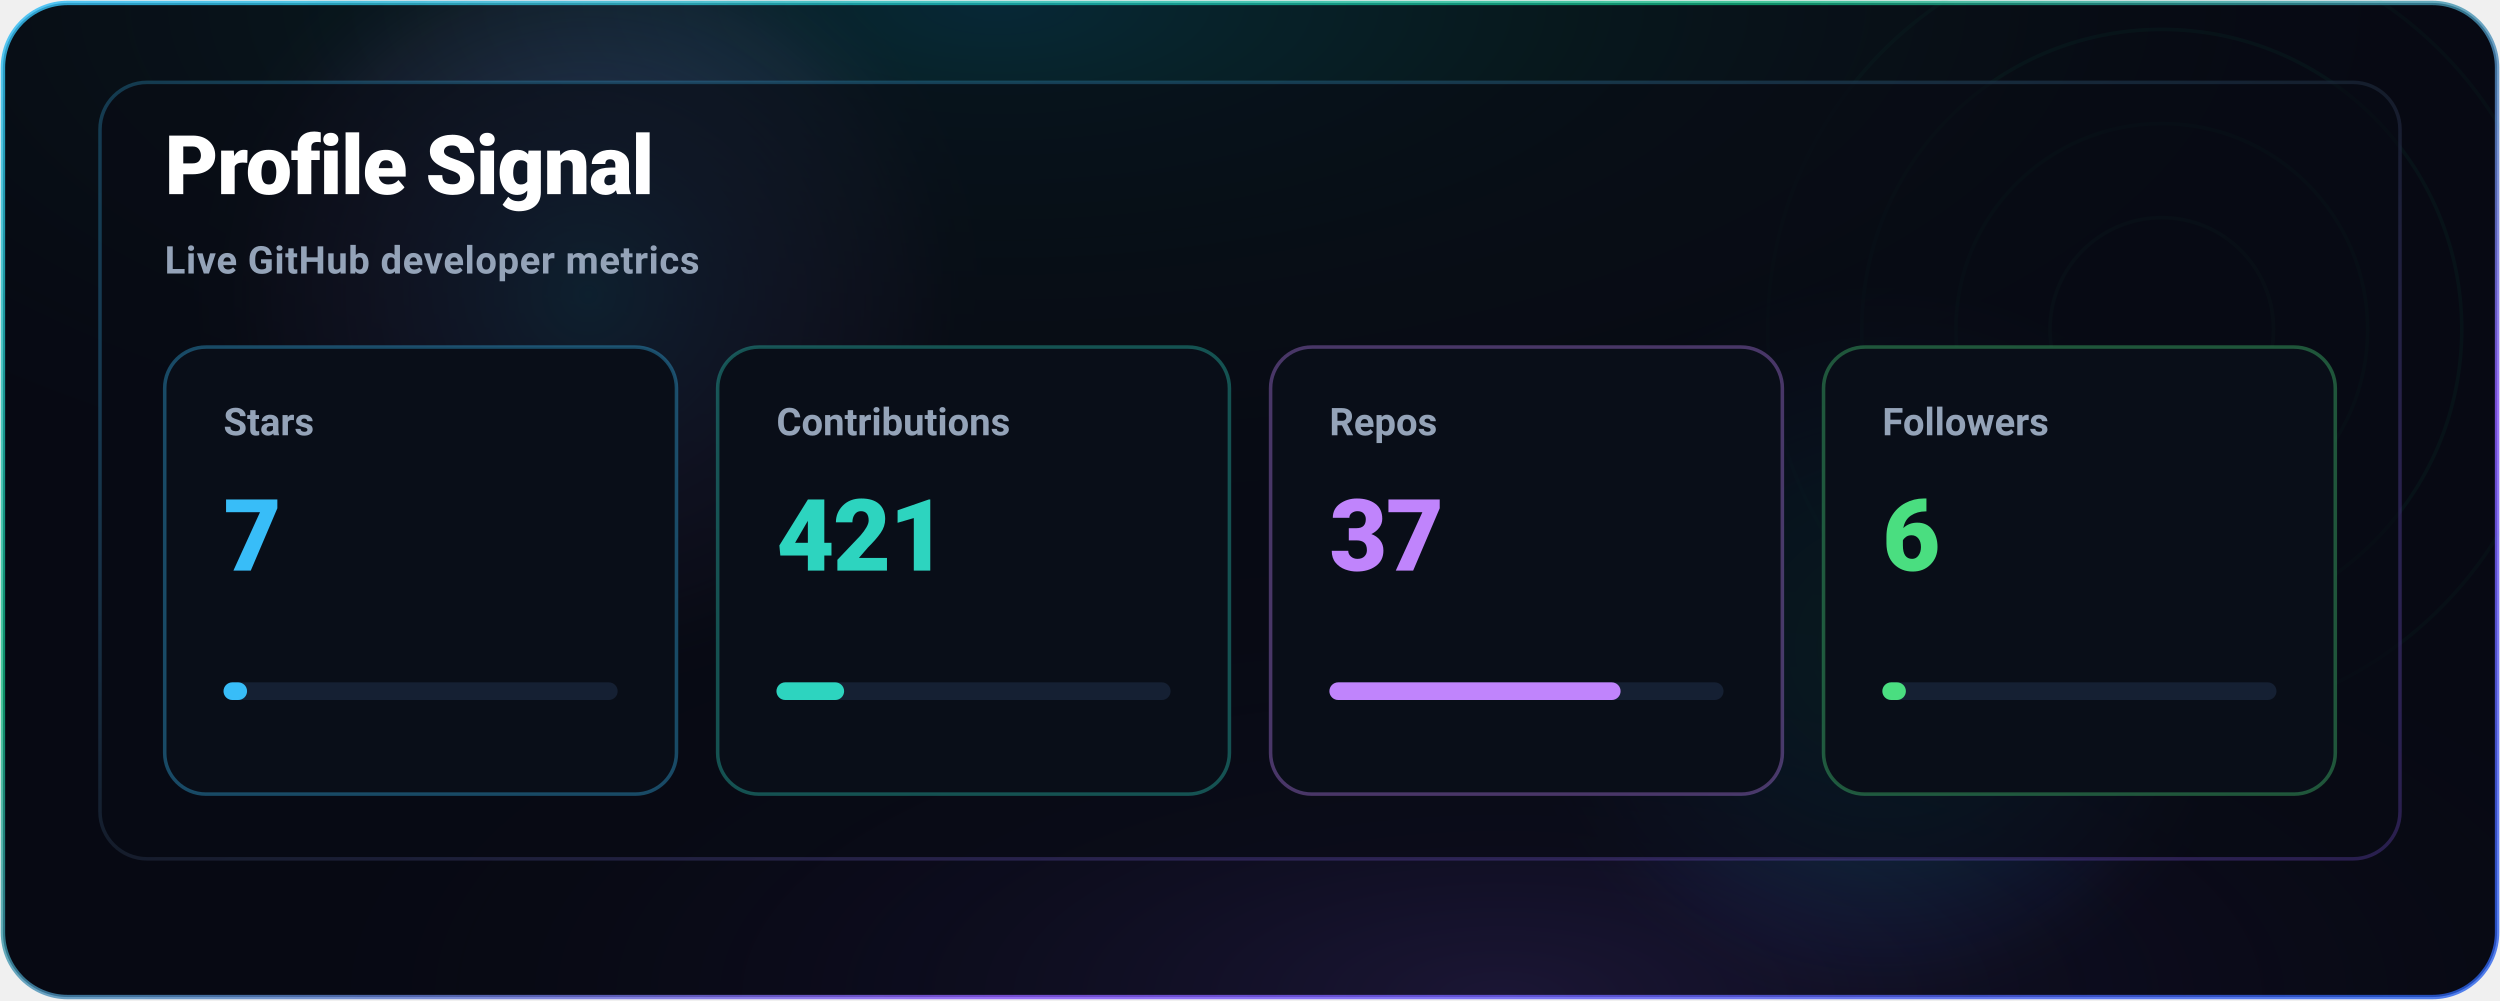
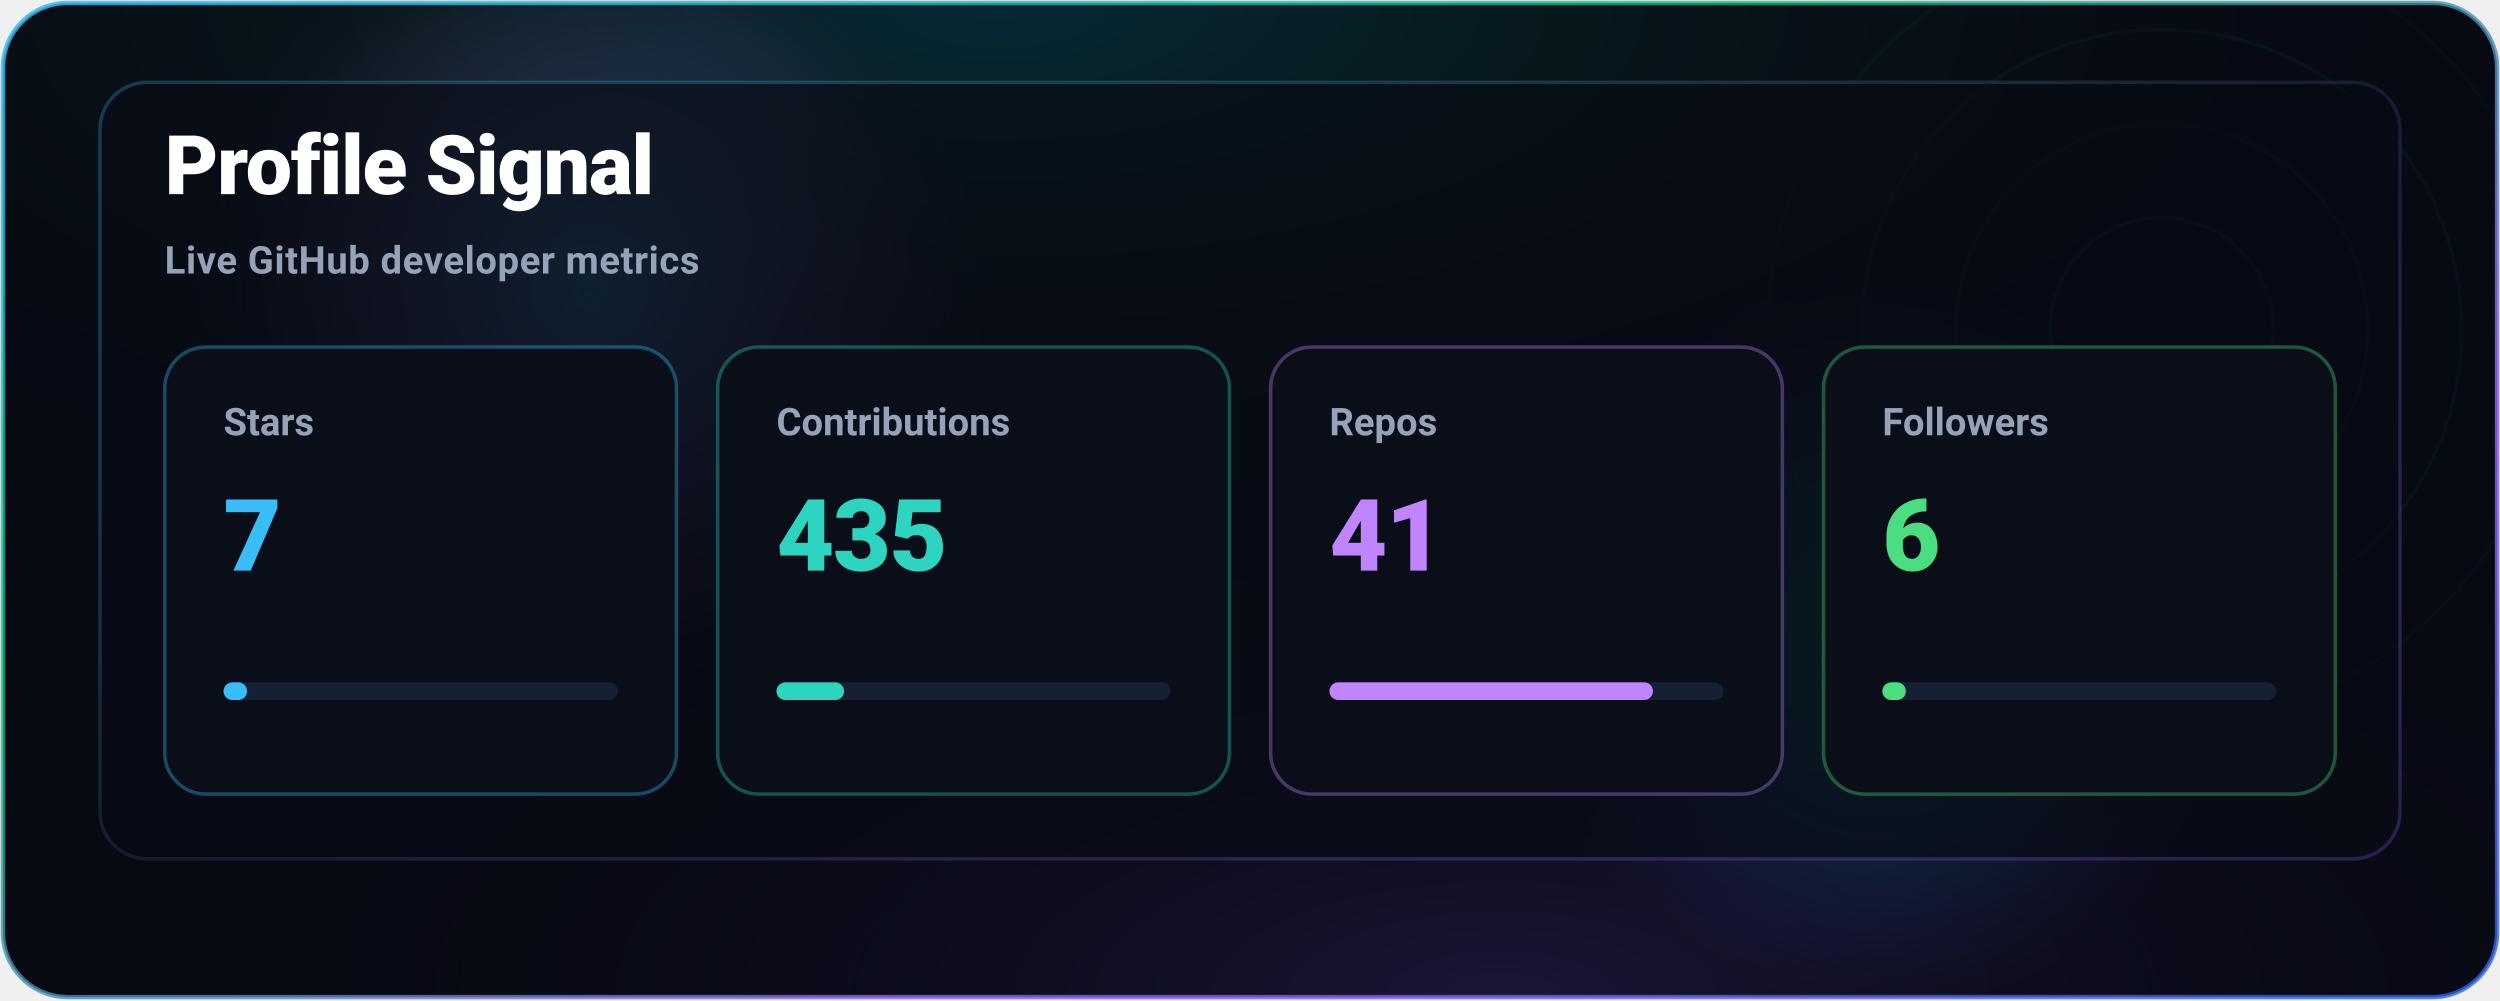
<svg xmlns="http://www.w3.org/2000/svg" width="850" height="340" viewBox="0 0 850 340" role="img">
  <defs>
    <linearGradient id="cardBorder" x1="0%" y1="0%" x2="100%" y2="100%">
      <stop offset="0%" stop-color="#38bdf8" stop-opacity="0.85" />
      <stop offset="35%" stop-color="#10b981" stop-opacity="0.75" />
      <stop offset="70%" stop-color="#8b5cf6" stop-opacity="0.85" />
      <stop offset="100%" stop-color="#2563eb" stop-opacity="0.8" />
    </linearGradient>
    <radialGradient id="topGlow" cx="40%" cy="0%" r="60%">
      <stop offset="0%" stop-color="#06b6d4" stop-opacity="0.18" />
      <stop offset="40%" stop-color="#10b981" stop-opacity="0.08" />
      <stop offset="100%" stop-color="#070913" stop-opacity="0" />
    </radialGradient>
    <radialGradient id="bottomGlow" cx="60%" cy="100%" r="50%">
      <stop offset="0%" stop-color="#8b5cf6" stop-opacity="0.15" />
      <stop offset="100%" stop-color="#070913" stop-opacity="0" />
    </radialGradient>
    <radialGradient id="roamingOrb1" cx="50%" cy="50%" r="50%">
      <stop offset="0%" stop-color="#38bdf8" stop-opacity="0.32" />
      <stop offset="40%" stop-color="#818cf8" stop-opacity="0.18" />
      <stop offset="75%" stop-color="#c084fc" stop-opacity="0.06" />
      <stop offset="100%" stop-color="#070913" stop-opacity="0" />
    </radialGradient>
    <radialGradient id="roamingOrb2" cx="50%" cy="50%" r="50%">
      <stop offset="0%" stop-color="#10b981" stop-opacity="0.26" />
      <stop offset="45%" stop-color="#06b6d4" stop-opacity="0.14" />
      <stop offset="80%" stop-color="#3b82f6" stop-opacity="0.04" />
      <stop offset="100%" stop-color="#070913" stop-opacity="0" />
    </radialGradient>
    <linearGradient id="innerBorder" x1="0%" y1="0%" x2="100%" y2="100%">
      <stop offset="0%" stop-color="#38bdf8" stop-opacity="0.25" />
      <stop offset="50%" stop-color="#1e293b" stop-opacity="0.6" />
      <stop offset="100%" stop-color="#8b5cf6" stop-opacity="0.25" />
    </linearGradient>
  </defs>
  <rect x="1" y="1" width="848" height="338" rx="22" fill="#070913" stroke="url(#cardBorder)" stroke-width="1.5" />
  <rect x="1" y="1" width="848" height="338" rx="22" fill="url(#topGlow)" pointer-events="none" />
  <rect x="1" y="1" width="848" height="338" rx="22" fill="url(#bottomGlow)" pointer-events="none" />
  <circle cx="200" cy="100" r="140" fill="url(#roamingOrb1)" pointer-events="none">
    <animate attributeName="cx" values="180;680;420;180" dur="16s" repeatCount="indefinite" />
    <animate attributeName="cy" values="90;140;250;90" dur="16s" repeatCount="indefinite" />
  </circle>
  <circle cx="640" cy="220" r="130" fill="url(#roamingOrb2)" pointer-events="none">
    <animate attributeName="cx" values="640;220;520;640" dur="20s" repeatCount="indefinite" />
    <animate attributeName="cy" values="220;250;90;220" dur="20s" repeatCount="indefinite" />
  </circle>
  <g stroke="#10b981" fill="none" stroke-width="1.2" pointer-events="none">
    <circle cx="735" cy="112" r="38" stroke-opacity="0.07" />
    <circle cx="735" cy="112" r="70" stroke-opacity="0.06" />
    <circle cx="735" cy="112" r="102" stroke-opacity="0.049" />
    <circle cx="735" cy="112" r="134" stroke-opacity="0.035" />
  </g>
  <rect x="34" y="28" width="782" height="264" rx="16" fill="rgba(8, 12, 20, 0.65)" stroke="url(#innerBorder)" stroke-width="1.2" />
  <text x="56" y="66" font-family="-apple-system, BlinkMacSystemFont, 'Segoe UI', Roboto, Helvetica, Arial, sans-serif" font-size="28" font-weight="800" fill="#ffffff" letter-spacing="-0.4">Profile Signal</text>
  <text x="56" y="93" font-family="-apple-system, BlinkMacSystemFont, 'Segoe UI', Roboto, Helvetica, Arial, sans-serif" font-size="13" font-weight="600" fill="#94a3b8" letter-spacing="0.2">Live GitHub developer metrics</text>
  <g class="stat-tile" transform="translate(0, 0)">
    <rect x="56" y="118" width="174" height="152" rx="14" fill="#090e18" stroke="rgba(56, 189, 248, 0.35)" stroke-width="1.2" />
    <text x="76" y="148" font-family="-apple-system, BlinkMacSystemFont, 'Segoe UI', Roboto, Helvetica, Arial, sans-serif" font-size="13" font-weight="600" fill="#94a3b8">Stars</text>
    <text x="76" y="194" font-family="-apple-system, BlinkMacSystemFont, 'Segoe UI', Roboto, Helvetica, Arial, sans-serif" font-size="34" font-weight="800" fill="#38bdf8" letter-spacing="-0.5">7</text>
    <rect x="76" y="232" width="134" height="6" rx="3" fill="#152033" />
    <rect x="76" y="232" width="8" height="6" rx="3" fill="#38bdf8" />
  </g>
  <g class="stat-tile" transform="translate(0, 0)">
    <rect x="244" y="118" width="174" height="152" rx="14" fill="#090e18" stroke="rgba(45, 212, 191, 0.35)" stroke-width="1.2" />
    <text x="264" y="148" font-family="-apple-system, BlinkMacSystemFont, 'Segoe UI', Roboto, Helvetica, Arial, sans-serif" font-size="13" font-weight="600" fill="#94a3b8">Contributions</text>
-     <text x="264" y="194" font-family="-apple-system, BlinkMacSystemFont, 'Segoe UI', Roboto, Helvetica, Arial, sans-serif" font-size="34" font-weight="800" fill="#2dd4bf" letter-spacing="-0.5">421</text>
+     <text x="264" y="194" font-family="-apple-system, BlinkMacSystemFont, 'Segoe UI', Roboto, Helvetica, Arial, sans-serif" font-size="34" font-weight="800" fill="#2dd4bf" letter-spacing="-0.5">435</text>
    <rect x="264" y="232" width="134" height="6" rx="3" fill="#152033" />
    <rect x="264" y="232" width="23" height="6" rx="3" fill="#2dd4bf" />
  </g>
  <g class="stat-tile" transform="translate(0, 0)">
    <rect x="432" y="118" width="174" height="152" rx="14" fill="#090e18" stroke="rgba(192, 132, 252, 0.35)" stroke-width="1.2" />
    <text x="452" y="148" font-family="-apple-system, BlinkMacSystemFont, 'Segoe UI', Roboto, Helvetica, Arial, sans-serif" font-size="13" font-weight="600" fill="#94a3b8">Repos</text>
-     <text x="452" y="194" font-family="-apple-system, BlinkMacSystemFont, 'Segoe UI', Roboto, Helvetica, Arial, sans-serif" font-size="34" font-weight="800" fill="#c084fc" letter-spacing="-0.5">37</text>
+     <text x="452" y="194" font-family="-apple-system, BlinkMacSystemFont, 'Segoe UI', Roboto, Helvetica, Arial, sans-serif" font-size="34" font-weight="800" fill="#c084fc" letter-spacing="-0.5">41</text>
    <rect x="452" y="232" width="134" height="6" rx="3" fill="#152033" />
-     <rect x="452" y="232" width="99" height="6" rx="3" fill="#c084fc" />
+     <rect x="452" y="232" width="110" height="6" rx="3" fill="#c084fc" />
  </g>
  <g class="stat-tile" transform="translate(0, 0)">
    <rect x="620" y="118" width="174" height="152" rx="14" fill="#090e18" stroke="rgba(74, 222, 128, 0.35)" stroke-width="1.2" />
    <text x="640" y="148" font-family="-apple-system, BlinkMacSystemFont, 'Segoe UI', Roboto, Helvetica, Arial, sans-serif" font-size="13" font-weight="600" fill="#94a3b8">Followers</text>
    <text x="640" y="194" font-family="-apple-system, BlinkMacSystemFont, 'Segoe UI', Roboto, Helvetica, Arial, sans-serif" font-size="34" font-weight="800" fill="#4ade80" letter-spacing="-0.5">6</text>
    <rect x="640" y="232" width="134" height="6" rx="3" fill="#152033" />
    <rect x="640" y="232" width="8" height="6" rx="3" fill="#4ade80" />
  </g>
</svg>
